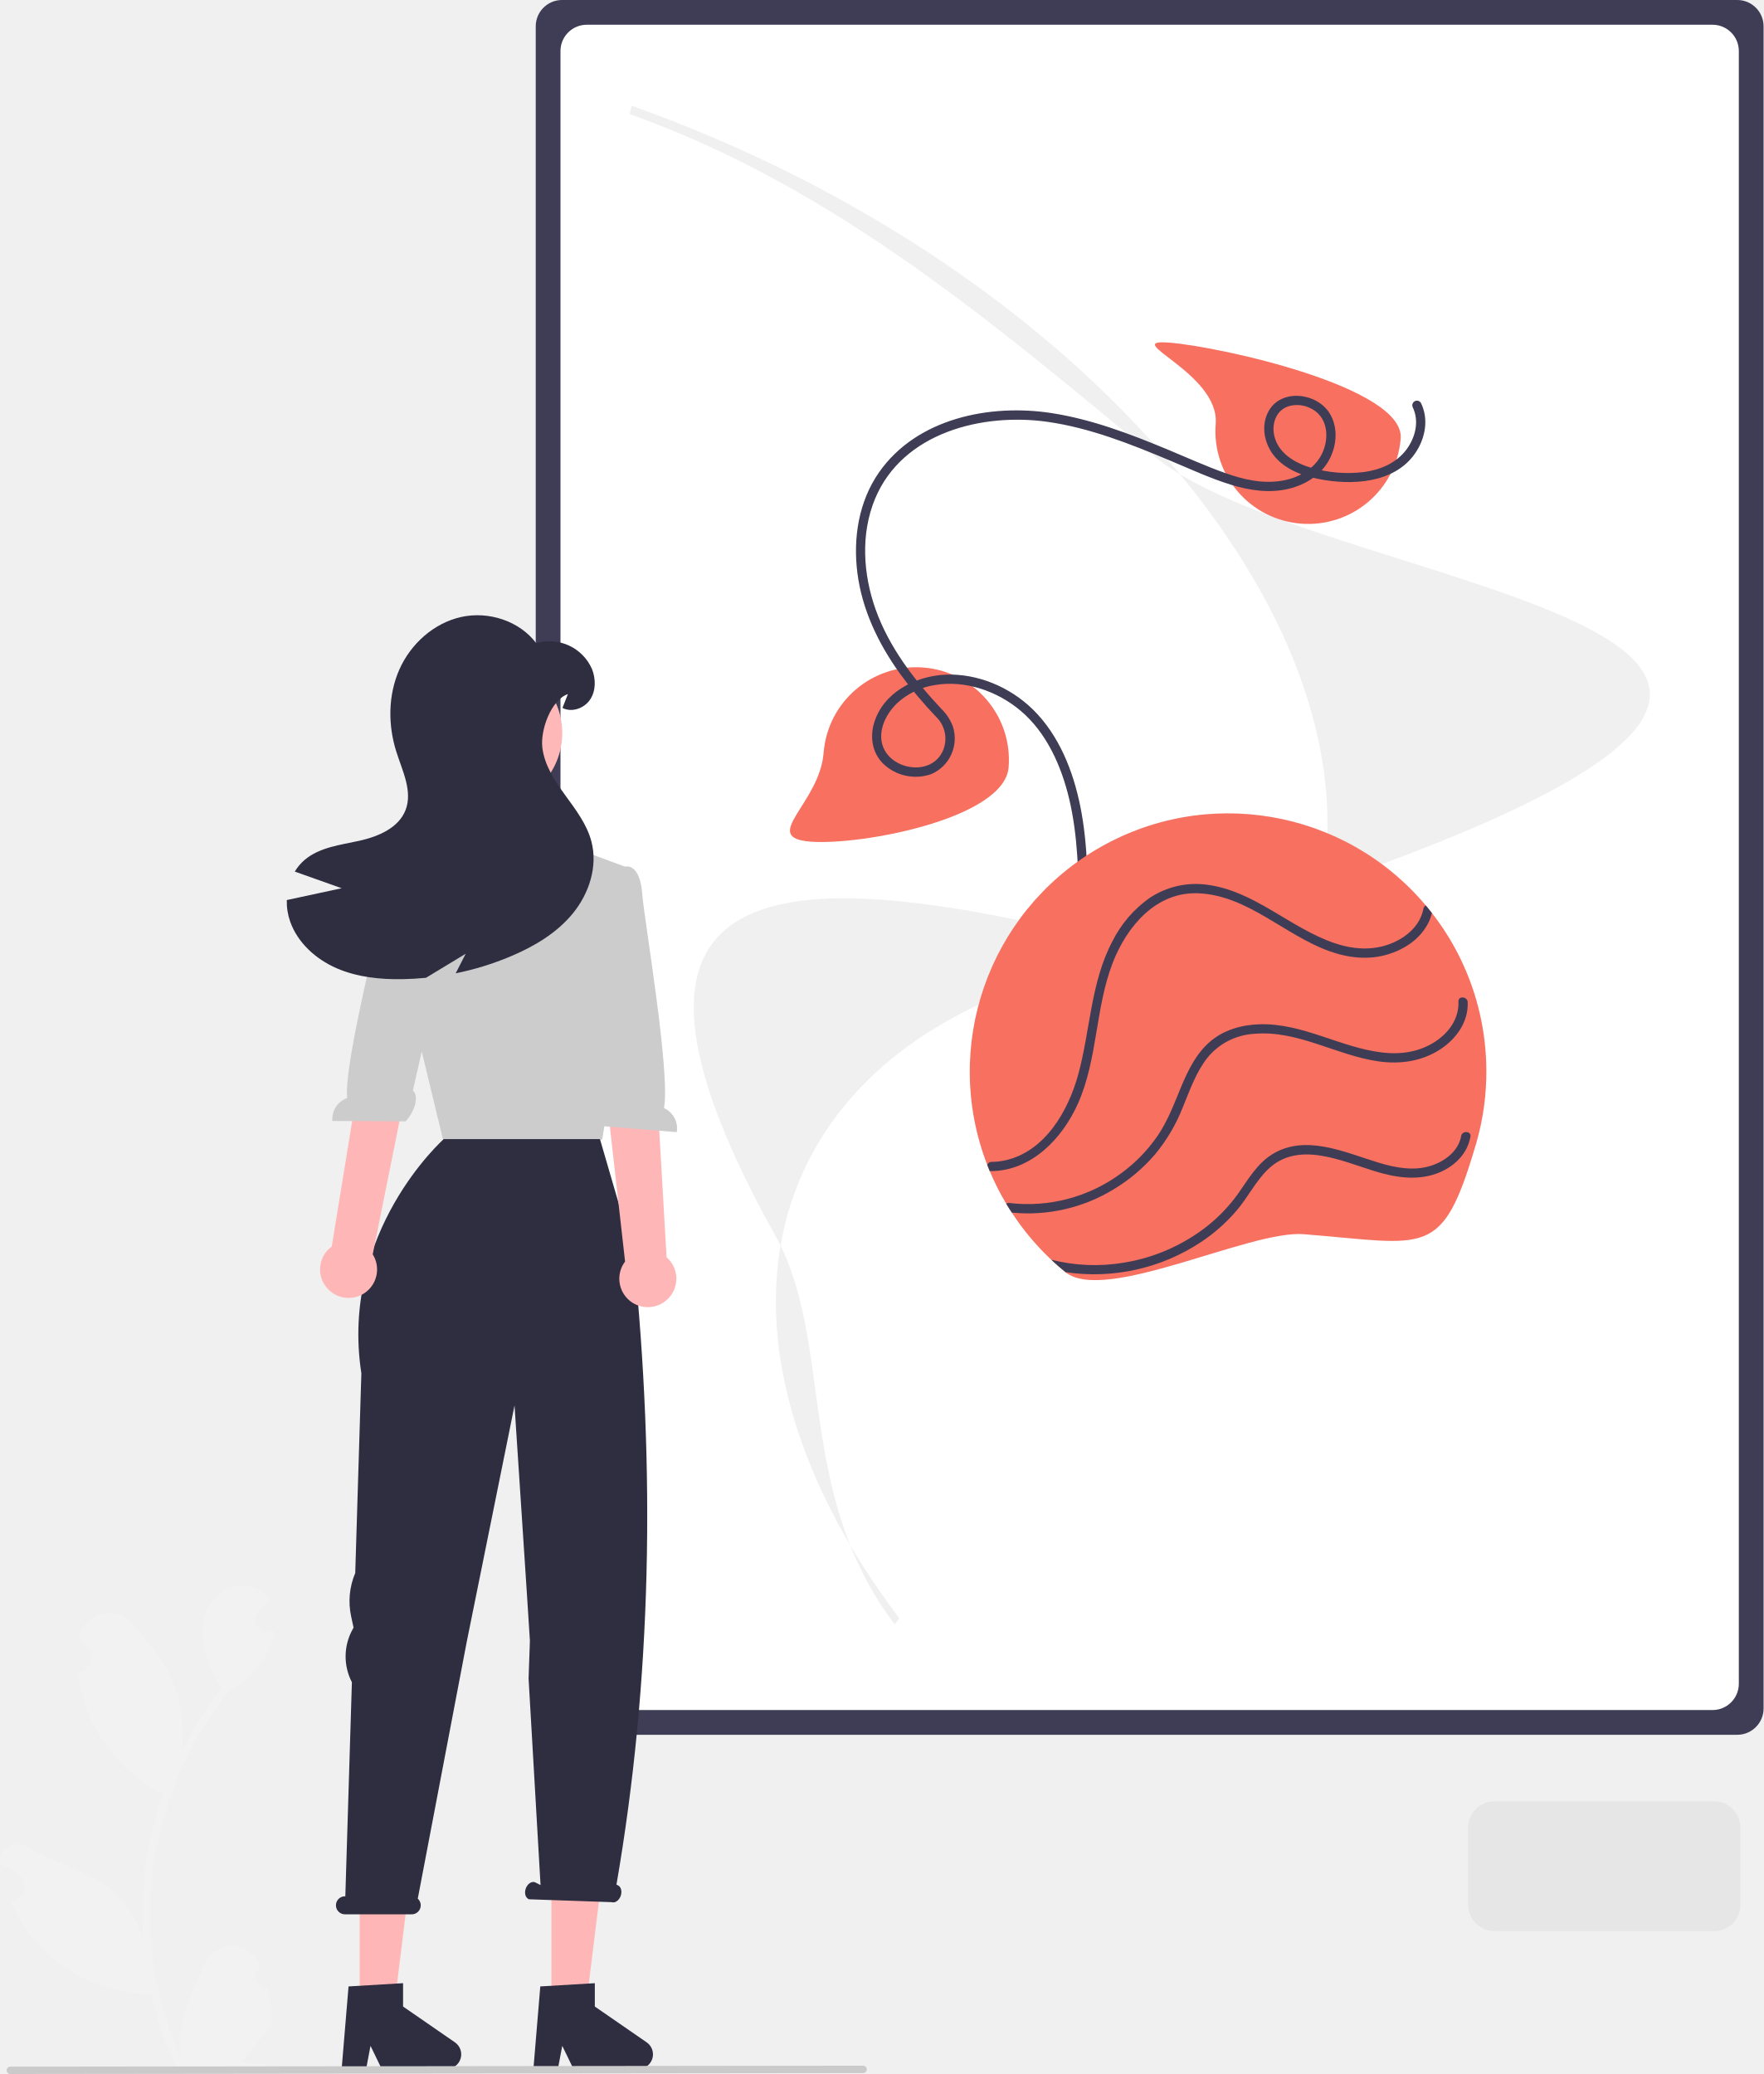
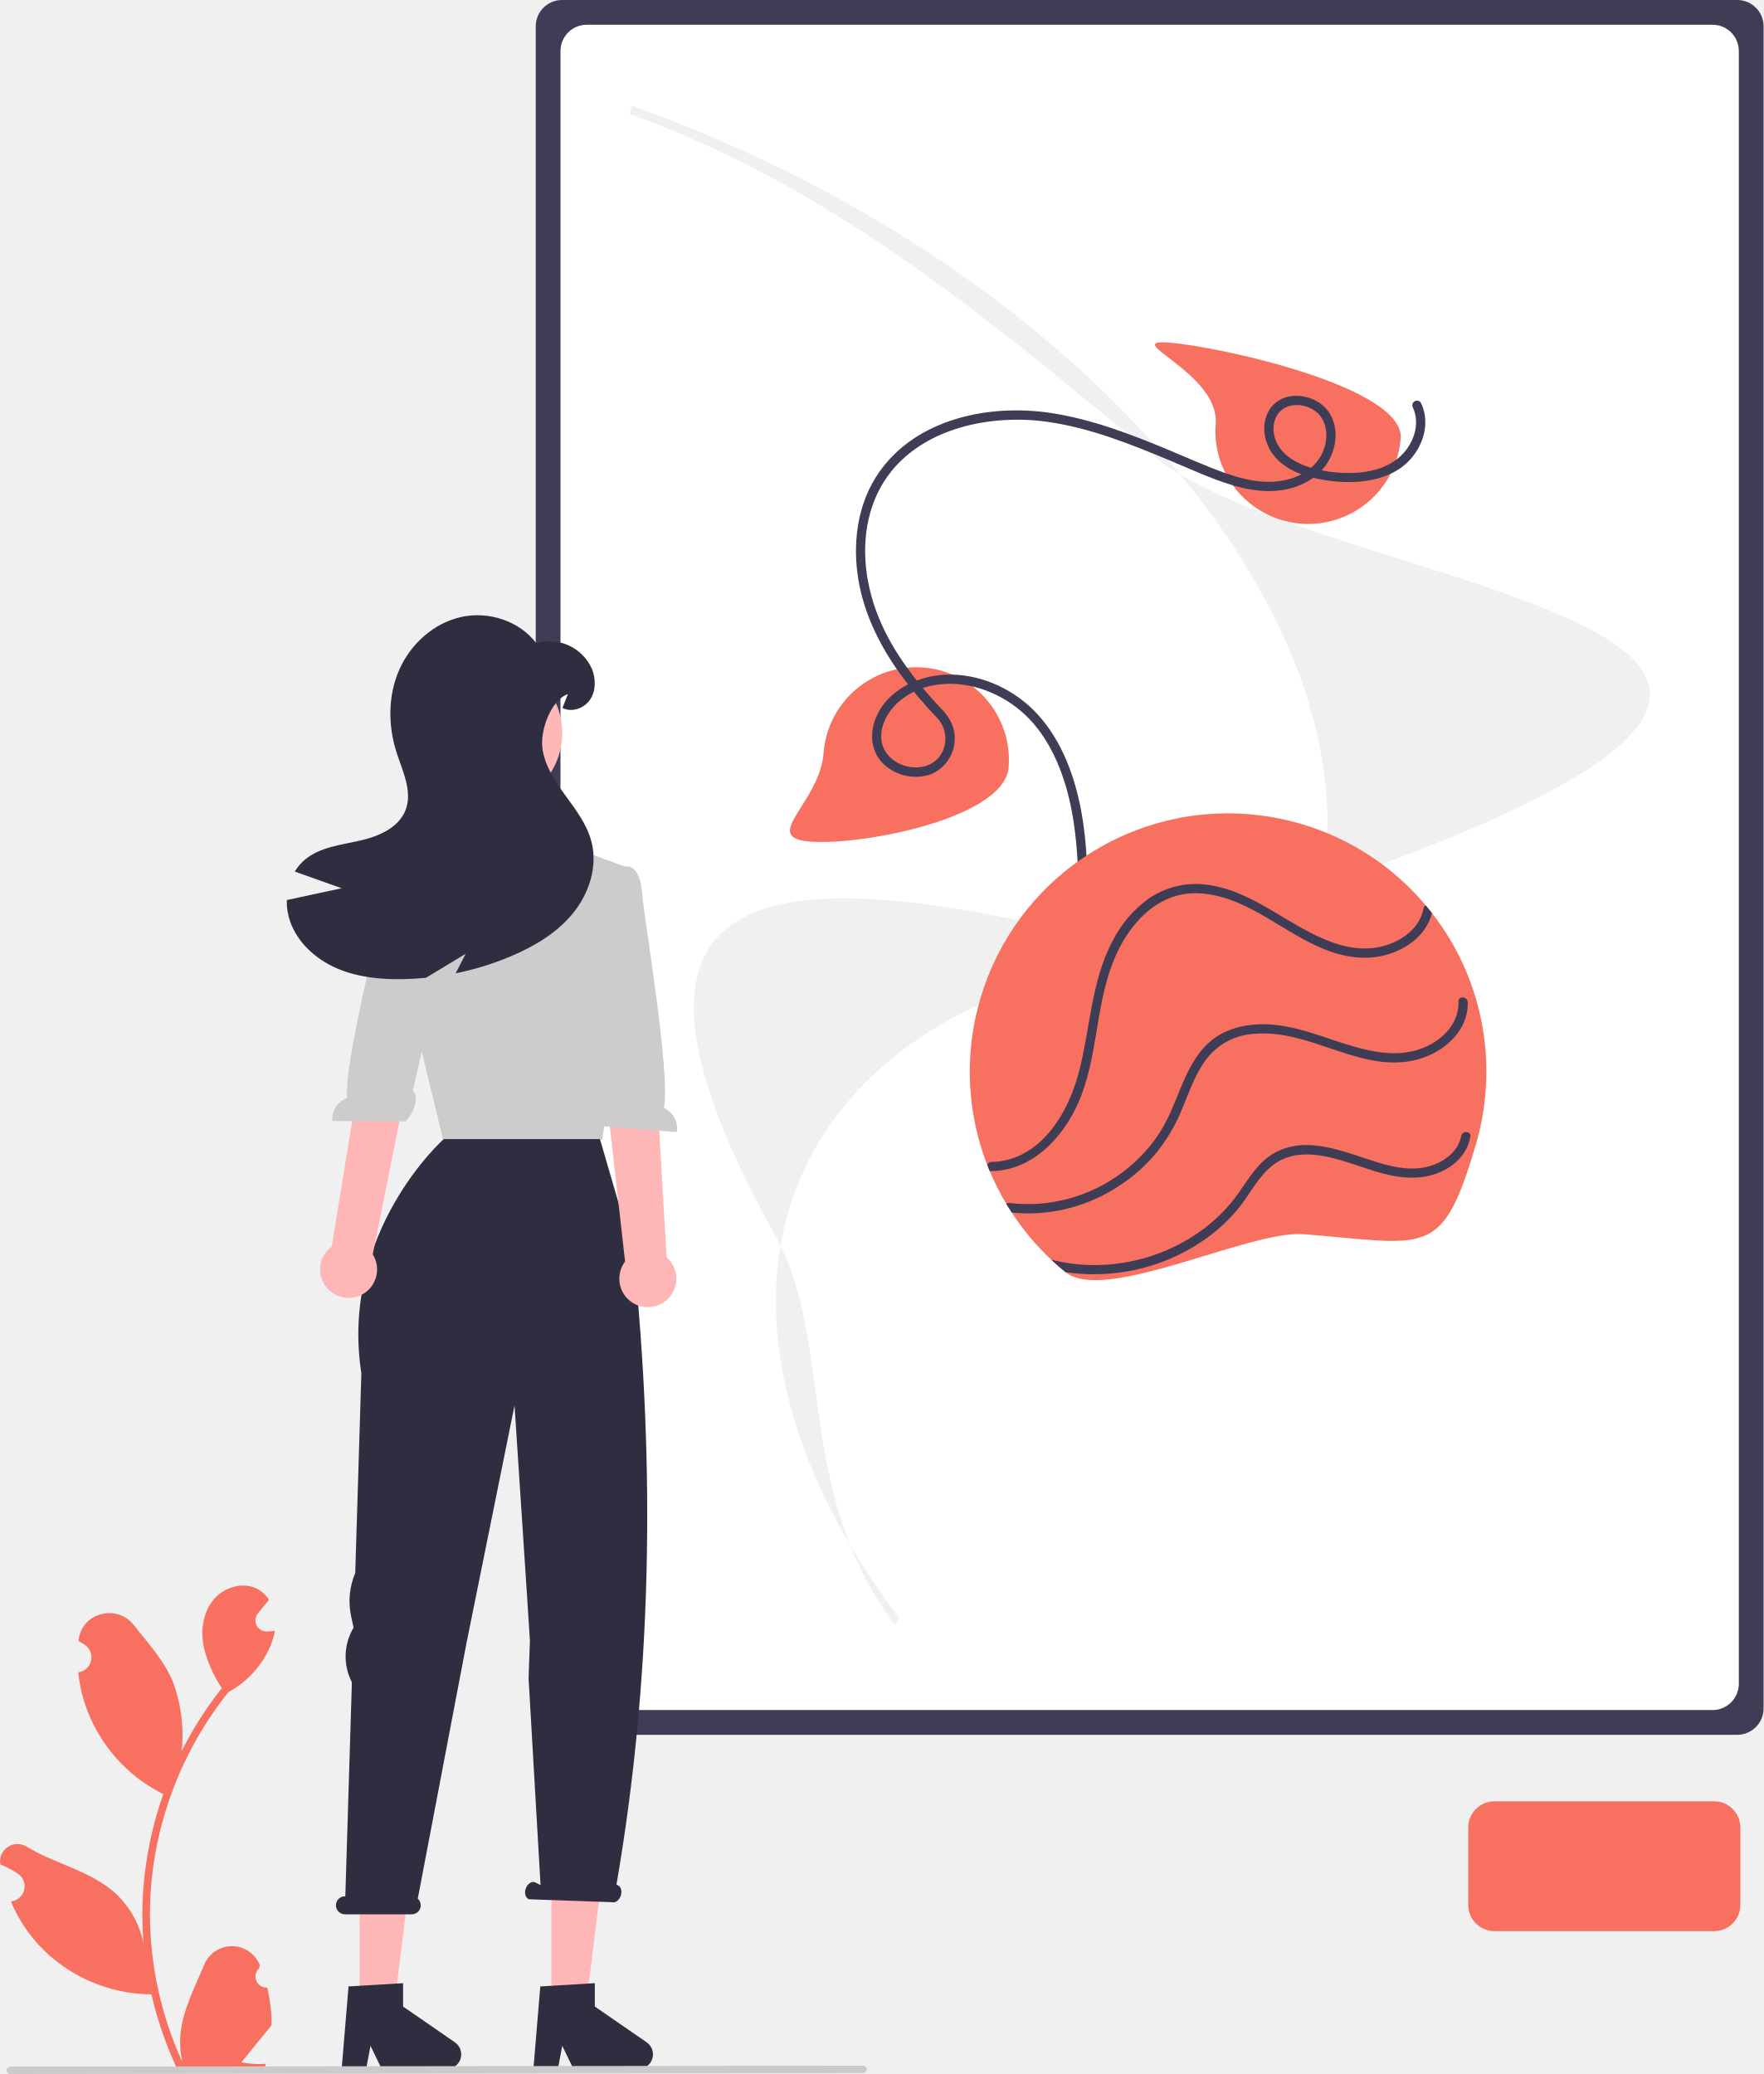
<svg xmlns="http://www.w3.org/2000/svg" data-name="Layer 1" width="570.222" height="670.696" viewBox="0 0 570.222 670.696">
  <path d="M876.611,675.652h-380a8.51,8.51,0,0,1-8.5-8.5v-544a8.509,8.509,0,0,1,8.5-8.5h380a8.51,8.51,0,0,1,8.5,8.5v544A8.51,8.51,0,0,1,876.611,675.652Z" transform="translate(-314.8891 -114.652)" fill="#3f3d56" />
  <path d="M868.611,667.652h-364a8.51,8.51,0,0,1-8.5-8.5v-528a8.509,8.509,0,0,1,8.5-8.5h364a8.51,8.51,0,0,1,8.5,8.5v528A8.51,8.51,0,0,1,868.611,667.652Z" transform="translate(-314.8891 -114.652)" fill="#fff" />
  <path d="M604.178,639.966c-32.38-42.744-19.539-91.529-38.51-125.563C492.962,383.964,582.49,395.981,683.71,421.348l.241,2.814c-64.423,9.942-106.791,43.098-116.242,90.966-7.345,37.201,6.133,80.82,37.95,122.821Z" transform="translate(-314.8891 -114.652)" fill="#f0f0f0" />
  <path d="M675.306,480.887l-.676-2.683c36.144-16.387,33.038-65.195,65.375-76.341,246.334-84.904,3.175-94.479-51.519-139.389-48.91-40.161-102.214-86.854-169.957-110.902l.54-2.738c68.039,24.154,128.69,63.744,170.78,111.478,42.302,47.973,60.839,98.501,52.197,142.275C735.232,437.107,712.153,464.182,675.306,480.887Z" transform="translate(-314.8891 -114.652)" fill="#f0f0f0" />
  <path d="M576.918,386.815c-16.517-1.305,2.973-12.235,4.278-28.752a30,30,0,1,1,59.814,4.725C639.705,379.305,593.435,388.12,576.918,386.815Z" transform="translate(-314.8891 -114.652)" fill="#f87060" />
  <path d="M735.509,283.985a30,30,0,0,1-27.544-32.269c1.305-16.517-31.495-27.566-14.978-26.261s76.097,14.469,74.792,30.986A30,30,0,0,1,735.509,283.985Z" transform="translate(-314.8891 -114.652)" fill="#f87060" />
  <path d="M771.661,246.334c2.177,4.516.893,9.732-1.981,13.631-3.27,4.434-8.471,6.62-13.806,7.343a42.492,42.492,0,0,1-17.071-1.406c-5.34-1.541-10.882-4.845-11.984-10.746-.734-3.933.944-8.131,5.029-9.221a9.836,9.836,0,0,1,9.311,2.526c3.392,3.53,3.134,9.196.978,13.296-2.535,4.822-7.608,7.483-12.824,8.362-6.201,1.044-12.432-.414-18.265-2.489-6.34-2.255-12.491-5.064-18.703-7.643-12.115-5.031-24.49-9.757-37.518-11.761-19.901-3.061-43.52,1.705-55.703,19.153-6.577,9.419-8.44,21.231-7.024,32.468,1.493,11.851,6.693,22.741,13.578,32.384a137.506,137.506,0,0,0,11.916,14.259,9.82,9.82,0,0,1,2.267,10.699c-3.774,9.274-18.864,6.318-19.989-3.241-.511-4.343,1.912-8.817,4.94-11.763a23.284,23.284,0,0,1,12.418-6.016c9.792-1.635,20.142,1.995,27.627,8.301,8.456,7.124,13.216,17.951,15.723,28.49,2.855,11.999,3,24.341,3.272,36.606.278,12.552.755,25.252,4.356,37.367a92.343,92.343,0,0,0,13.379,27.226,96.454,96.454,0,0,0,48.079,35.63,88.352,88.352,0,0,0,14.384,3.37c1.911.283,2.139-2.709.236-2.991-21.274-3.154-40.838-14.673-54.843-30.863a91.476,91.476,0,0,1-16.389-27.319c-4.567-12.038-5.725-24.825-6.098-37.601-.381-13.049-.173-26.215-2.786-39.069-2.309-11.363-6.84-22.87-15.229-31.15-7.397-7.3-17.98-11.817-28.439-11.332-9.732.451-20.138,5.811-23.03,15.74-1.357,4.659-.494,9.661,3.063,13.122a15.13,15.13,0,0,0,15.493,3.274,12.551,12.551,0,0,0,6.969-15.355,15.276,15.276,0,0,0-3.762-5.754c-8.779-9.376-16.836-19.868-21.208-32.077-4.078-11.387-4.914-24.486-.211-35.817,8.903-21.451,34.742-27.896,55.789-24.898,13.774,1.962,26.816,7.177,39.575,12.511,6.515,2.724,12.989,5.751,19.746,7.836,6.05,1.867,12.542,2.804,18.775,1.273,5.44-1.336,10.44-4.499,13.076-9.559,2.394-4.596,2.807-10.429-.04-14.932-4.116-6.51-15.481-7.975-19.622-.663-2.748,4.852-1.398,11.065,2.211,15.089,4.046,4.511,10.105,6.354,15.904,7.284,10.957,1.757,24.45.376,30.312-10.446,2.415-4.459,3.067-9.774.82-14.435a1.501,1.501,0,0,0-2.702,1.305Z" transform="translate(-314.8891 -114.652)" fill="#3f3d56" />
  <path d="M736.416,513.77c-17.515-1.384-64.348,22.583-77.026,12.272q-2.376-1.918-4.597-4.024a82.599,82.599,0,0,1-12.75-15.231c-.628-.942-1.225-1.892-1.801-2.851a84.197,84.197,0,0,1-5.352-10.604c-.269-.663-.536-1.336-.804-2.01a83.506,83.506,0,0,1,141.796-83.874c.679.796,1.337,1.61,1.984,2.444a83.165,83.165,0,0,1,14.248,27.758c-.001.01.009.011.008.021a83.831,83.831,0,0,1,.207,46.27l-.002.02c-.097.333-.193.667-.3 1C781.087,521.984,776.441,516.932,736.416,513.77Z" transform="translate(-314.8891 -114.652)" fill="#f87060" />
  <path d="M635.268,493.371a1.58,1.58,0,0,1-.378-.04c-.269-.663-.536-1.336-.804-2.01a1.5,1.5,0,0,1,1.419-.941,20.496,20.496,0,0,0,4.505-.517c12.828-2.899,20.305-16.031,23.509-27.755,3.932-14.345,3.986-29.759,11.092-43.14a37.888,37.888,0,0,1,11.825-13.822,26.922,26.922,0,0,1,18.754-4.387c15.477,2.045,26.774,13.962,41.142,18.869,5.919,2.022,12.219,2.52,18.139.219,5.029-1.95,9.617-5.801,10.656-11.336a1.453,1.453,0,0,1,.756-1.064c.679.796,1.337,1.61,1.984,2.444a14.578,14.578,0,0,1-1.002,2.9c-2.525,5.298-7.56,8.722-13.042,10.435-6.345,1.976-12.947,1.224-19.122-.989-14.398-5.16-26.241-17.912-42.138-18.706-13.779-.687-23.3,10.638-27.885,22.454-5.669,14.619-4.827,31.006-11.191,45.41C658.478,482.726,648.443,493.319,635.268,493.371Z" transform="translate(-314.8891 -114.652)" fill="#3f3d56" />
  <path d="M642.042,506.786c-.628-.942-1.225-1.892-1.801-2.851a1.248,1.248,0,0,1,1.003-.252,50.765,50.765,0,0,0,36.202-9.649,50.158,50.158,0,0,0,11.727-12.074c3.324-4.873,5.332-10.352,7.585-15.762,2.216-5.322,4.818-10.704,9.225-14.559,4.493-3.928,10.291-5.577,16.163-5.755,13.916-.415,26.051,7.495,39.594,9.126,6.041.728,12.039-.142,17.21-3.516,4.464-2.918,7.714-7.486,7.505-12.969-.078-1.812,2.561-1.694,2.947-.098a1.602,1.602,0,0,1,.044.335c.238,6.379-3.684,11.837-8.845,15.211-5.998,3.93-13.006,4.901-20.02,3.906-13.57-1.935-26.112-10.148-40.153-8.91a21.073,21.073,0,0,0-15.226,7.855c-3.695,4.744-5.647,10.538-7.927,16.035a55.6,55.6,0,0,1-8.961,15.151,54.893,54.893,0,0,1-13.337,11.245A53.18,53.18,0,0,1,642.042,506.786Z" transform="translate(-314.8891 -114.652)" fill="#3f3d56" />
  <path d="M659.39,526.042q-2.376-1.918-4.597-4.024a56.746,56.746,0,0,0,23.376.974,58.902,58.902,0,0,0,26.832-11.663,51.603,51.603,0,0,0,10.202-10.67c3.273-4.607,6.133-9.697,11.068-12.748,10.714-6.617,23.538-.568,34.235,2.684,5.583,1.705,11.581,2.861,17.267.973,4.409-1.467,8.689-4.72,9.56-9.527.34-1.889,3.341-1.662,2.991.236q-.102.534-.235,1.065c-1.375,5.218-5.645,8.983-10.685,10.812-6.577,2.369-13.391,1.259-19.924-.731-10.745-3.276-24.788-10.013-34.511-.72-4.101,3.919-6.617,9.228-10.316,13.51a55.759,55.759,0,0,1-11.314,10.02A62.586,62.586,0,0,1,659.39,526.042Z" transform="translate(-314.8891 -114.652)" fill="#3f3d56" />
-   <path d="M869.111,739.152h-71a8.51,8.51,0,0,1-8.5-8.5v-25a8.509,8.509,0,0,1,8.5-8.5h71a8.51,8.51,0,0,1,8.5,8.5v25A8.51,8.51,0,0,1,869.111,739.152Z" transform="translate(-314.8891 -114.652)" fill="#e6e6e6" />
+   <path d="M869.111,739.152h-71a8.51,8.51,0,0,1-8.5-8.5v-25a8.509,8.509,0,0,1,8.5-8.5h71a8.51,8.51,0,0,1,8.5,8.5v25A8.51,8.51,0,0,1,869.111,739.152Z" transform="translate(-314.8891 -114.652)" fill="#F87060" />
  <polygon points="142.482 334.364 144.356 351.746 143.253 374.538 193.738 368.54 198.482 334.364 192.438 334.424 142.482 334.364" fill="#ffb6b6" />
  <path d="M517.611,395.152l-15.608-5.773-6.67-9.686-23.993-2.399-14.799,9.481-12.407,6.318.213,32.988L458.611,485.152l51-2,6.713-42.123s15.595-20.946-1.2-32.942Z" transform="translate(-314.8891 -114.652)" fill="#ccc" />
  <polygon points="116.296 649.938 127.334 649.938 132.586 607.364 116.296 607.364 116.296 649.938" fill="#ffb6b6" />
  <path d="M427.583,757.03l17.634-1.053v7.555l16.765,11.579a4.719,4.719,0,0,1-2.682,8.603H438.306l-3.619-7.473-1.413,7.473h-7.916Z" transform="translate(-314.8891 -114.652)" fill="#2f2e41" />
  <polygon points="178.296 649.938 189.334 649.938 194.586 607.364 178.296 607.364 178.296 649.938" fill="#ffb6b6" />
  <path d="M489.583,757.03l17.634-1.053v7.555l16.765,11.579a4.719,4.719,0,0,1-2.682,8.603H500.306l-3.619-7.473-1.413,7.473h-7.916Z" transform="translate(-314.8891 -114.652)" fill="#2f2e41" />
  <path d="M426.423,727.876h.12l2.123-69.223a18.101,18.101,0,0,1,.237-17.105l.304-.55-.788-3.653a23.267,23.267,0,0,1,1.33-14.003l1.98-64.573c-7.075-45.851,26.642-75.754,26.642-75.754H508.879l10.844,37.256c7.169,69.841,5.868,137.898-5.508,203.834l.31.157c1.117.385,1.596,1.932,1.07,3.455s-1.857,2.445-2.974,2.059l-26.674-.928c-1.117-.385-1.596-1.932-1.07-3.455.526-1.523,1.857-2.445,2.974-2.059l1.814.917-3.868-66.798.429-12.201-.884-13.842-4.089-62.261-15.476,76.563L449.969,728.647a2.908,2.908,0,0,1-1.961,5.064H426.423a2.917,2.917,0,0,1,0-5.834Z" transform="translate(-314.8891 -114.652)" fill="#2f2e41" />
  <path d="M421.172,531.76a9.157,9.157,0,0,1,.982-14.007l13.457-82.601,15.783,5.553-15.993,79.57a9.207,9.207,0,0,1-14.229,11.485Z" transform="translate(-314.8891 -114.652)" fill="#ffb6b6" />
  <path d="M446.256,393.019s-4.527-1.706-6.17,8.411c-1.315,8.099-14.156,56.988-12.942,68.316a7.194,7.194,0,0,0-4.789,7.406l23.678.121c3.626-3.954,4.096-8.725,2.345-9.898l3.276-14.454L467.082,406.289l-17.532-12.095Z" transform="translate(-314.8891 -114.652)" fill="#ccc" />
  <path d="M530.184,535.277a9.157,9.157,0,0,0,.227-14.04l-4.8-83.085-17.701,3.806,9.086,80.651a9.207,9.207,0,0,0,13.188,12.667Z" transform="translate(-314.8891 -114.652)" fill="#ffb6b6" />
  <path d="M517.131,394.892s4.657-1.31,5.423,8.911c.613,8.183,9.2,57.995,7.015,69.176a7.194,7.194,0,0,1,4.134,7.791l-23.601-1.917c-3.272-4.252-3.33-9.045-1.485-10.063l-2.02-14.682L495.241,406.32l18.508-10.541Z" transform="translate(-314.8891 -114.652)" fill="#ccc" />
  <circle cx="157.92" cy="237.062" r="23.876" fill="#ffb8b8" />
  <path d="M425.358,401.891q-7.579-2.686-15.157-5.382a15.258,15.258,0,0,1,3.281-3.862c4.81-4.017,11.45-4.743,17.558-6.098,6.117-1.355,12.757-4.133,14.993-9.979,2.323-6.078-1.045-12.641-3.001-18.836-2.739-8.643-2.681-18.294.987-26.579,3.668-8.285,11.121-15.003,19.968-16.977,8.847-1.965,18.845,1.239,24.285,8.479a14.974,14.974,0,0,1,18.022,8.343c1.268,3.175,1.307,6.998-.581,9.853s-5.924,4.317-8.963,2.73l1.762-4.472c-5.449,1.849-8.992,11.702-8.256,17.413.726,5.701,4.056,10.695,7.434,15.351,3.378,4.656,6.979,9.36,8.43,14.925,2.091,8.005-.736,16.755-5.962,23.172-5.227,6.417-12.592,10.773-20.22,13.977a93.731,93.731,0,0,1-17.713,5.459c1.084-2.11,2.158-4.22,3.242-6.33l-12.863,7.782c-2.488.242-4.994.387-7.501.436-7.298.126-14.741-.639-21.42-3.552-6.688-2.923-12.563-8.218-14.983-15.099a19.569,19.569,0,0,1-1.084-6.93Q416.488,403.798,425.358,401.891Z" transform="translate(-314.8891 -114.652)" fill="#2f2e41" />
-   <path d="M401.28,757.415a3.613,3.613,0,0,1-2.619-6.263c.091-.362.156-.622.248-.984q-.049-.118-.098-.236a9.703,9.703,0,0,0-17.898.067c-2.927,7.051-6.654,14.113-7.572,21.568a28.705,28.705,0,0,0,.504,9.872,115.086,115.086,0,0,1-10.469-47.799,111.08,111.08,0,0,1,.689-12.392q.571-5.06,1.584-10.047a116.419,116.419,0,0,1,23.087-49.342,30.983,30.983,0,0,0,12.886-13.369,23.634,23.634,0,0,0,2.149-6.458c-.627.082-1.265.134-1.892.175-.195.01-.401.021-.597.031l-.074.003a3.58,3.58,0,0,1-2.94-5.832q.406-.5.813-.999c.411-.514.833-1.018,1.244-1.532a1.782,1.782,0,0,0,.134-.154c.473-.586.946-1.162,1.419-1.748a10.352,10.352,0,0,0-3.394-3.28c-4.741-2.777-11.281-.854-14.706,3.435-3.435,4.288-4.083,10.304-2.89,15.662a41.485,41.485,0,0,0,5.738,12.793c-.257.329-.525.648-.782.977a117.171,117.171,0,0,0-12.23,19.375,48.709,48.709,0,0,0-2.908-22.624c-2.783-6.715-8.001-12.37-12.595-18.175-5.519-6.973-16.835-3.93-17.807,4.909q-.014.128-.028.257,1.024.577,2.004,1.226a4.901,4.901,0,0,1-1.976,8.919l-.1.015a48.766,48.766,0,0,0,1.285,7.291,50.21,50.21,0,0,0,25,31.468c.401.206.792.411,1.193.607a119.597,119.597,0,0,0-6.438,30.296,113.434,113.434,0,0,0,.082,18.315l-.031-.216A29.974,29.974,0,0,0,351.065,725.916c-7.874-6.469-18.999-8.851-27.494-14.05a5.625,5.625,0,0,0-8.616,5.473q.017.114.035.227a32.924,32.924,0,0,1,3.692,1.779q1.024.578,2.004,1.226a4.901,4.901,0,0,1-1.976,8.919l-.1.015c-.072.01-.134.021-.206.031a48.808,48.808,0,0,0,8.978,14.058,50.254,50.254,0,0,0,36.446,15.991h.01a119.562,119.562,0,0,0,8.032,23.447h28.692c.103-.319.195-.648.288-.967a32.599,32.599,0,0,1-7.939-.473c2.129-2.612,4.257-5.245,6.386-7.857a1.784,1.784,0,0,0,.134-.154c1.08-1.337,2.17-2.663,3.25-4l.001-.002a47.751,47.751,0,0,0-1.399-12.164Z" transform="translate(-314.8891 -114.652)" fill="#f2f2f2" />
+   <path d="M401.28,757.415a3.613,3.613,0,0,1-2.619-6.263c.091-.362.156-.622.248-.984q-.049-.118-.098-.236a9.703,9.703,0,0,0-17.898.067c-2.927,7.051-6.654,14.113-7.572,21.568a28.705,28.705,0,0,0,.504,9.872,115.086,115.086,0,0,1-10.469-47.799,111.08,111.08,0,0,1,.689-12.392q.571-5.06,1.584-10.047a116.419,116.419,0,0,1,23.087-49.342,30.983,30.983,0,0,0,12.886-13.369,23.634,23.634,0,0,0,2.149-6.458c-.627.082-1.265.134-1.892.175-.195.01-.401.021-.597.031l-.074.003a3.58,3.58,0,0,1-2.94-5.832q.406-.5.813-.999c.411-.514.833-1.018,1.244-1.532a1.782,1.782,0,0,0,.134-.154c.473-.586.946-1.162,1.419-1.748a10.352,10.352,0,0,0-3.394-3.28c-4.741-2.777-11.281-.854-14.706,3.435-3.435,4.288-4.083,10.304-2.89,15.662a41.485,41.485,0,0,0,5.738,12.793c-.257.329-.525.648-.782.977a117.171,117.171,0,0,0-12.23,19.375,48.709,48.709,0,0,0-2.908-22.624c-2.783-6.715-8.001-12.37-12.595-18.175-5.519-6.973-16.835-3.93-17.807,4.909q-.014.128-.028.257,1.024.577,2.004,1.226a4.901,4.901,0,0,1-1.976,8.919l-.1.015a48.766,48.766,0,0,0,1.285,7.291,50.21,50.21,0,0,0,25,31.468c.401.206.792.411,1.193.607a119.597,119.597,0,0,0-6.438,30.296,113.434,113.434,0,0,0,.082,18.315l-.031-.216A29.974,29.974,0,0,0,351.065,725.916c-7.874-6.469-18.999-8.851-27.494-14.05a5.625,5.625,0,0,0-8.616,5.473q.017.114.035.227a32.924,32.924,0,0,1,3.692,1.779q1.024.578,2.004,1.226a4.901,4.901,0,0,1-1.976,8.919l-.1.015c-.072.01-.134.021-.206.031a48.808,48.808,0,0,0,8.978,14.058,50.254,50.254,0,0,0,36.446,15.991h.01a119.562,119.562,0,0,0,8.032,23.447h28.692c.103-.319.195-.648.288-.967a32.599,32.599,0,0,1-7.939-.473c2.129-2.612,4.257-5.245,6.386-7.857a1.784,1.784,0,0,0,.134-.154c1.08-1.337,2.17-2.663,3.25-4l.001-.002a47.751,47.751,0,0,0-1.399-12.164Z" transform="translate(-314.8891 -114.652)" fill="#F87060" />
  <path d="M593.993,785.041l-275.75.307a1.191,1.191,0,1,1,0-2.381l275.75-.307a1.191,1.191,0,0,1,0,2.381Z" transform="translate(-314.8891 -114.652)" fill="#cacaca" />
</svg>
